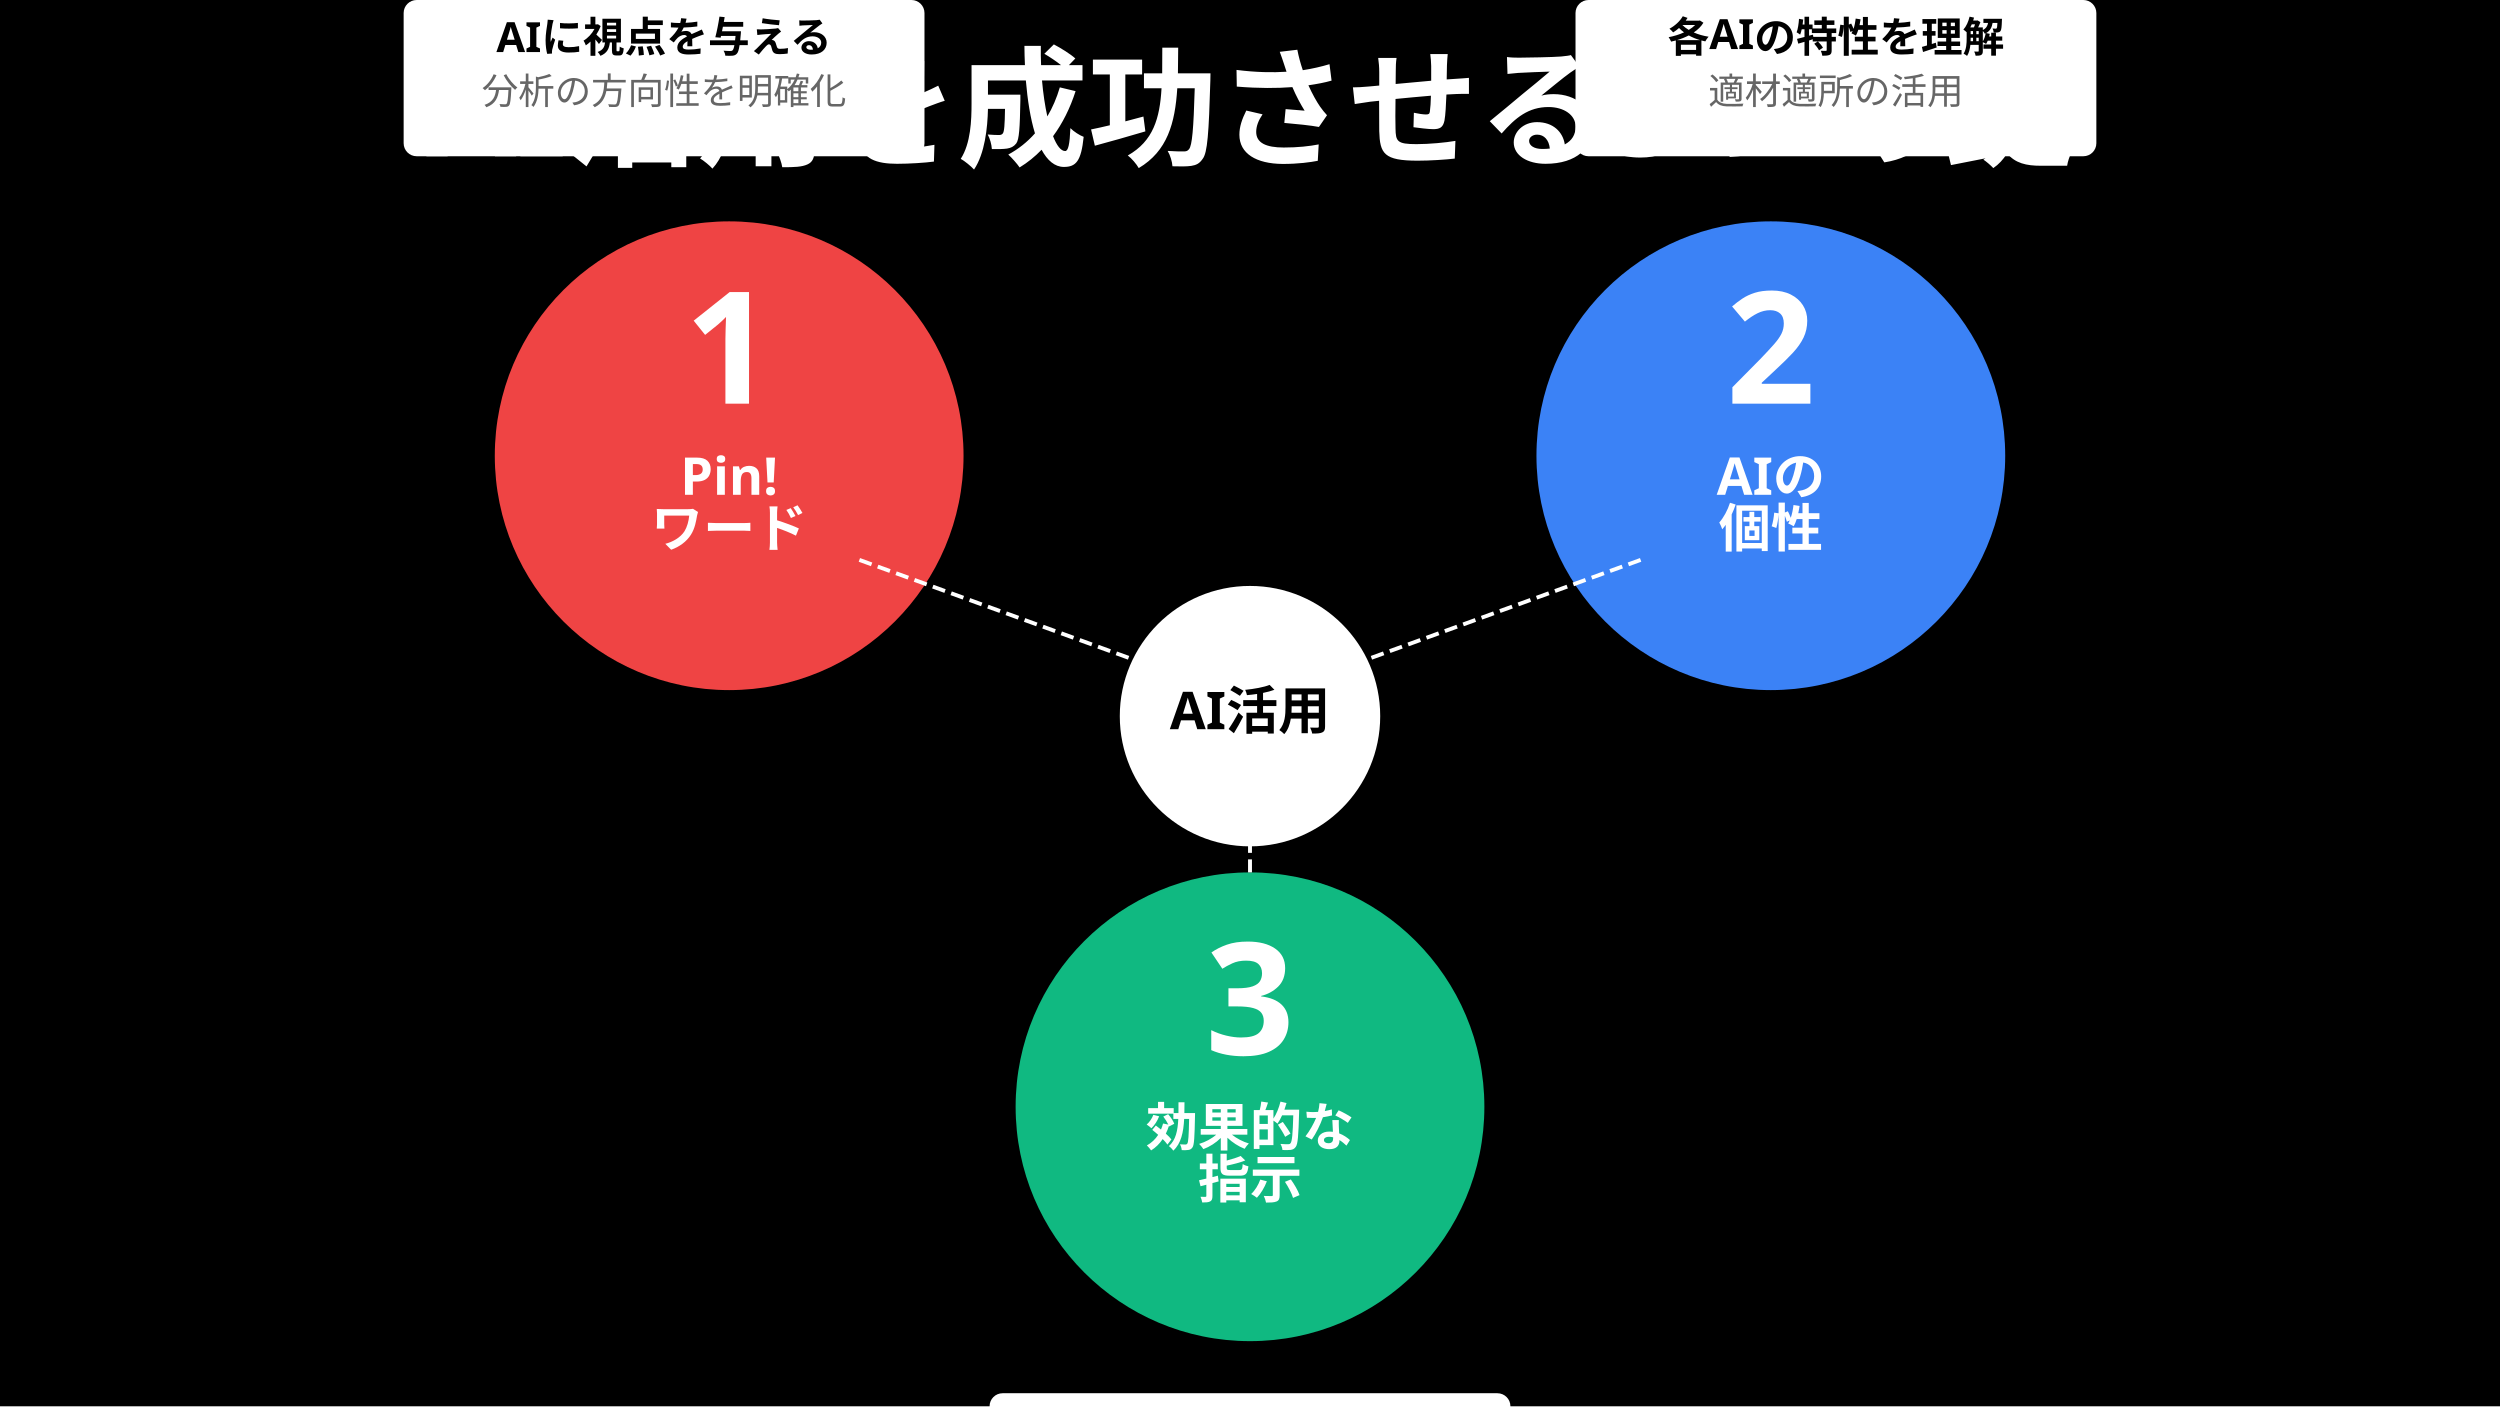
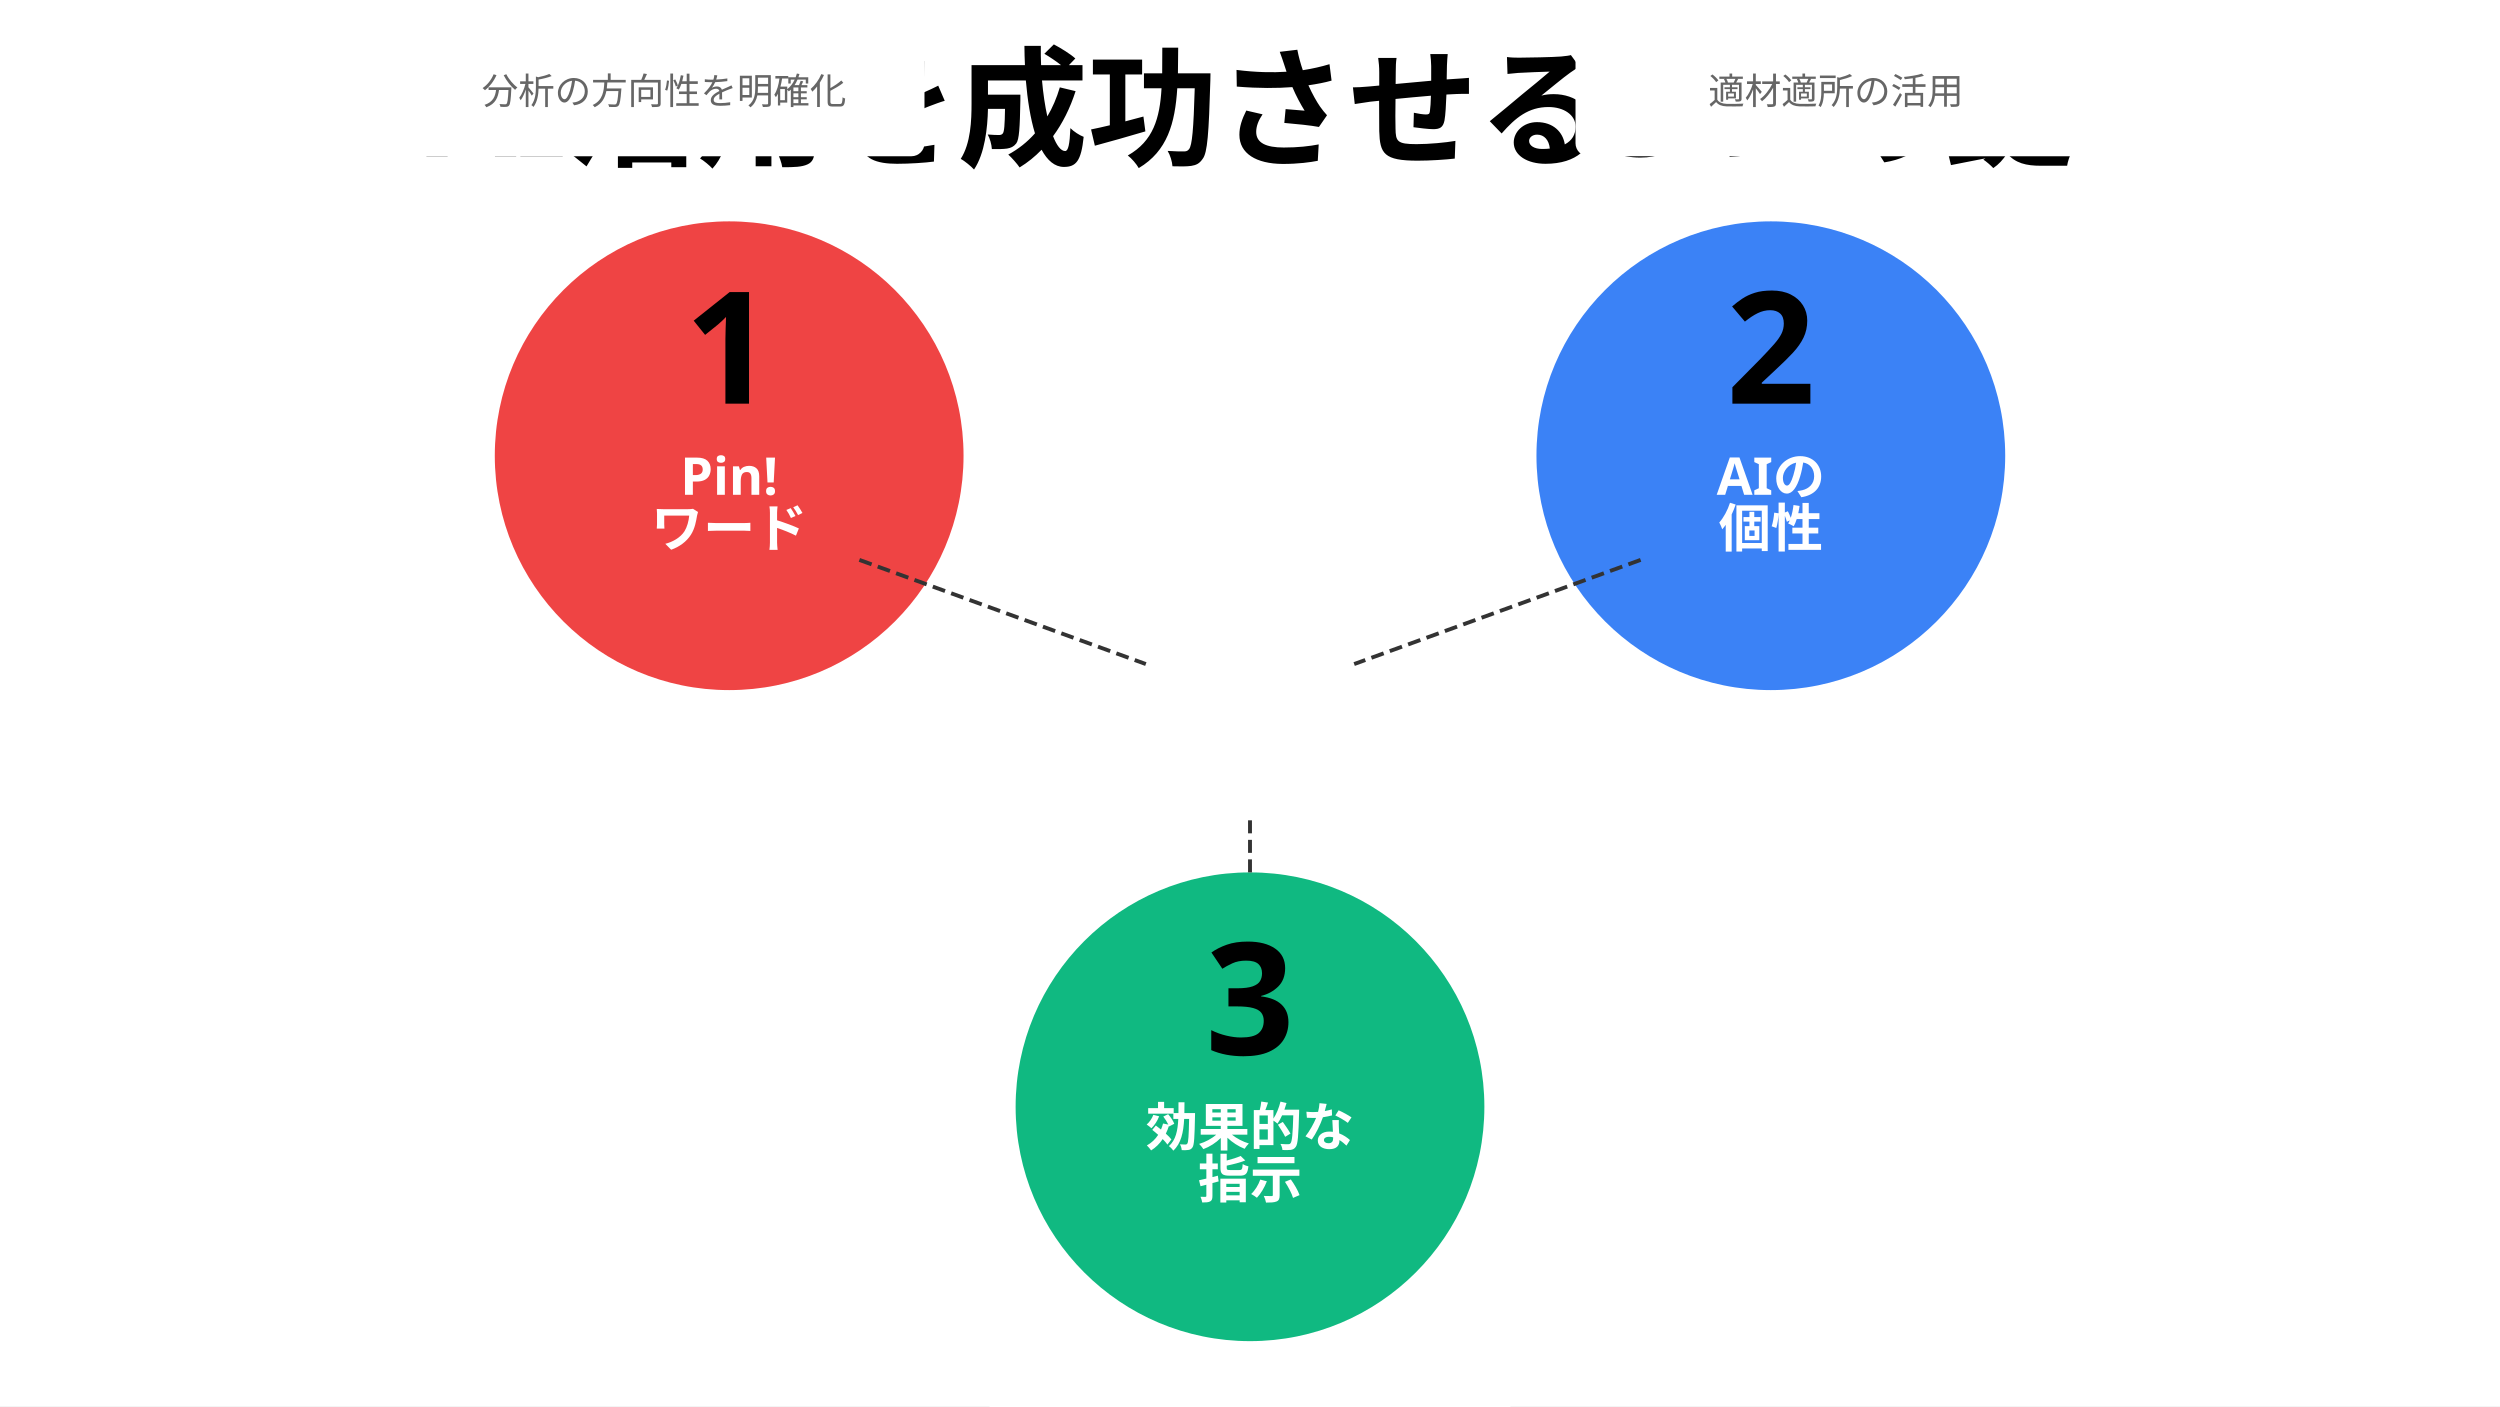
<svg xmlns="http://www.w3.org/2000/svg" viewBox="0 0 1920 1080">
-   <rect width="1920" height="1080" fill="#000000" />
-   <text x="960" y="120" font-family="Noto Sans, Noto Sans JP, sans-serif" font-size="100" font-weight="700" text-anchor="middle" fill="#FFFFFF">
+   <rect width="1920" height="1080" fill="#FFFFFF" />
+   <text x="960" y="120" font-family="Noto Sans, Noto Sans JP, sans-serif" font-size="100" font-weight="700" text-anchor="middle" fill="#000000">
    AI活用を成功させる3つの鍵
  </text>
  <g transform="translate(960, 550)">
    <circle cx="0" cy="0" r="100" fill="#FFFFFF" />
-     <text x="0" y="10" font-family="Noto Sans, Noto Sans JP, sans-serif" font-size="40" font-weight="700" text-anchor="middle" fill="#000000">
+     <text x="0" y="10" font-family="Noto Sans, Noto Sans JP, sans-serif" font-size="40" font-weight="700" text-anchor="middle" fill="#FFFFFF">
      AI活用
    </text>
    <g transform="translate(-400, -200)">
      <circle cx="0" cy="0" r="180" fill="#EF4444" />
-       <text x="0" y="-40" font-family="Noto Sans, Noto Sans JP, sans-serif" font-size="120" font-weight="700" text-anchor="middle" fill="#FFFFFF">1</text>
+       <text x="0" y="-40" font-family="Noto Sans, Noto Sans JP, sans-serif" font-size="120" font-weight="700" text-anchor="middle" fill="#000000">1</text>
      <text x="0" y="30" font-family="Noto Sans, Noto Sans JP, sans-serif" font-size="40" font-weight="bold" text-anchor="middle" fill="#FFFFFF">Pin!</text>
      <text x="0" y="70" font-family="Noto Sans, Noto Sans JP, sans-serif" font-size="40" font-weight="bold" text-anchor="middle" fill="#FFFFFF">ワード</text>
      <rect x="-250" y="-350" width="400" height="120" fill="#FFFFFF" rx="10" />
-       <text x="-50" y="-310" font-family="Noto Sans, Noto Sans JP, sans-serif" font-size="32" font-weight="bold" text-anchor="middle" fill="#000000">AIに視点を与える</text>
+       <text x="-50" y="-310" font-family="Noto Sans, Noto Sans JP, sans-serif" font-size="32" font-weight="bold" text-anchor="middle" fill="#FFFFFF">AIに視点を与える</text>
      <text x="-50" y="-270" font-family="Noto Sans, Noto Sans JP, sans-serif" font-size="28" text-anchor="middle" fill="#666666">分析の方向性を明確化</text>
    </g>
    <g transform="translate(400, -200)">
      <circle cx="0" cy="0" r="180" fill="#3B82F6" />
-       <text x="0" y="-40" font-family="Noto Sans, Noto Sans JP, sans-serif" font-size="120" font-weight="700" text-anchor="middle" fill="#FFFFFF">2</text>
+       <text x="0" y="-40" font-family="Noto Sans, Noto Sans JP, sans-serif" font-size="120" font-weight="700" text-anchor="middle" fill="#000000">2</text>
      <text x="0" y="30" font-family="Noto Sans, Noto Sans JP, sans-serif" font-size="40" font-weight="bold" text-anchor="middle" fill="#FFFFFF">AIの</text>
      <text x="0" y="70" font-family="Noto Sans, Noto Sans JP, sans-serif" font-size="40" font-weight="bold" text-anchor="middle" fill="#FFFFFF">個性</text>
      <rect x="-150" y="-350" width="400" height="120" fill="#FFFFFF" rx="10" />
-       <text x="50" y="-310" font-family="Noto Sans, Noto Sans JP, sans-serif" font-size="32" font-weight="bold" text-anchor="middle" fill="#000000">各AIの特性を理解</text>
+       <text x="50" y="-310" font-family="Noto Sans, Noto Sans JP, sans-serif" font-size="32" font-weight="bold" text-anchor="middle" fill="#FFFFFF">各AIの特性を理解</text>
      <text x="50" y="-270" font-family="Noto Sans, Noto Sans JP, sans-serif" font-size="28" text-anchor="middle" fill="#666666">適材適所の活用</text>
    </g>
    <g transform="translate(0, 300)">
      <circle cx="0" cy="0" r="180" fill="#10B981" />
-       <text x="0" y="-40" font-family="Noto Sans, Noto Sans JP, sans-serif" font-size="120" font-weight="700" text-anchor="middle" fill="#FFFFFF">3</text>
+       <text x="0" y="-40" font-family="Noto Sans, Noto Sans JP, sans-serif" font-size="120" font-weight="700" text-anchor="middle" fill="#000000">3</text>
      <text x="0" y="30" font-family="Noto Sans, Noto Sans JP, sans-serif" font-size="40" font-weight="bold" text-anchor="middle" fill="#FFFFFF">効果的な</text>
      <text x="0" y="70" font-family="Noto Sans, Noto Sans JP, sans-serif" font-size="40" font-weight="bold" text-anchor="middle" fill="#FFFFFF">指示</text>
      <rect x="-200" y="220" width="400" height="120" fill="#FFFFFF" rx="10" />
-       <text x="0" y="260" font-family="Noto Sans, Noto Sans JP, sans-serif" font-size="32" font-weight="bold" text-anchor="middle" fill="#000000">明確で具体的な指示</text>
+       <text x="0" y="260" font-family="Noto Sans, Noto Sans JP, sans-serif" font-size="32" font-weight="bold" text-anchor="middle" fill="#FFFFFF">明確で具体的な指示</text>
      <text x="0" y="300" font-family="Noto Sans, Noto Sans JP, sans-serif" font-size="28" text-anchor="middle" fill="#666666">プロンプトエンジニアリング</text>
    </g>
-     <line x1="-300" y1="-120" x2="-80" y2="-40" stroke="#FFFFFF" stroke-width="3" stroke-dasharray="10,5" />
-     <line x1="300" y1="-120" x2="80" y2="-40" stroke="#FFFFFF" stroke-width="3" stroke-dasharray="10,5" />
-     <line x1="0" y1="120" x2="0" y2="80" stroke="#FFFFFF" stroke-width="3" stroke-dasharray="10,5" />
+     <line x1="-300" y1="-120" x2="-80" y2="-40" stroke="#333333" stroke-width="3" stroke-dasharray="10,5" />
+     <line x1="300" y1="-120" x2="80" y2="-40" stroke="#333333" stroke-width="3" stroke-dasharray="10,5" />
+     <line x1="0" y1="120" x2="0" y2="80" stroke="#333333" stroke-width="3" stroke-dasharray="10,5" />
  </g>
</svg>
